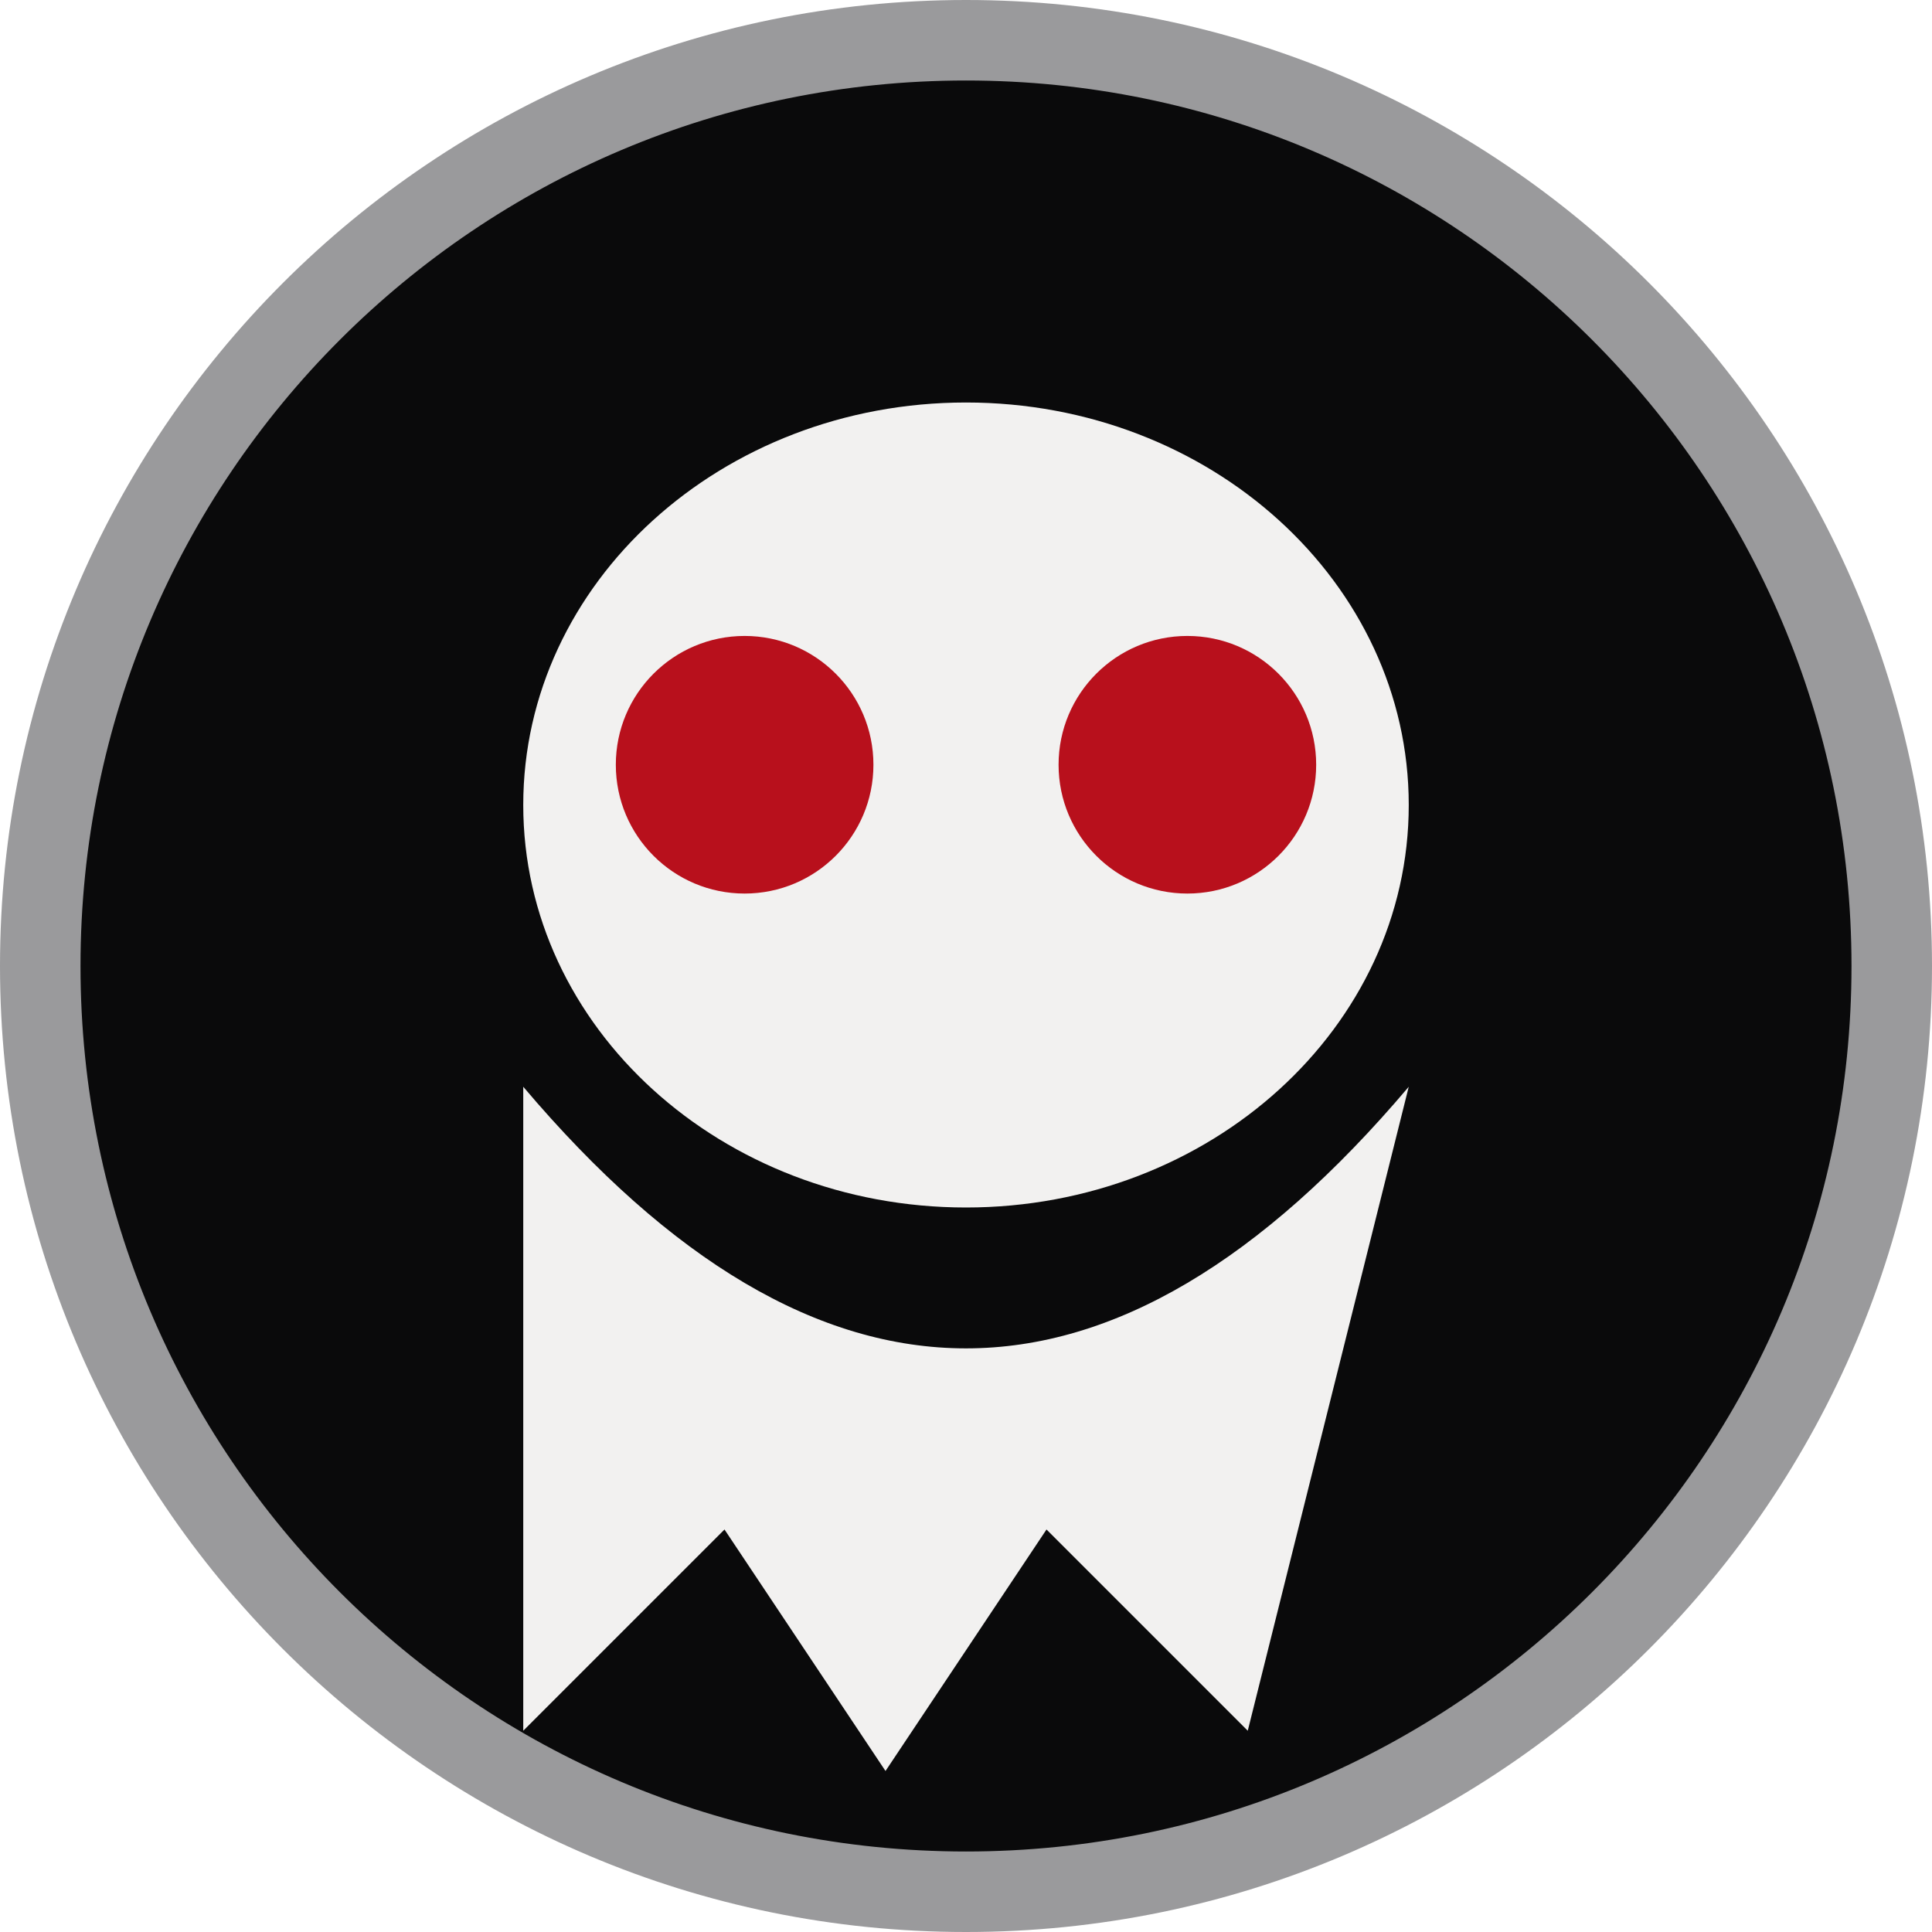
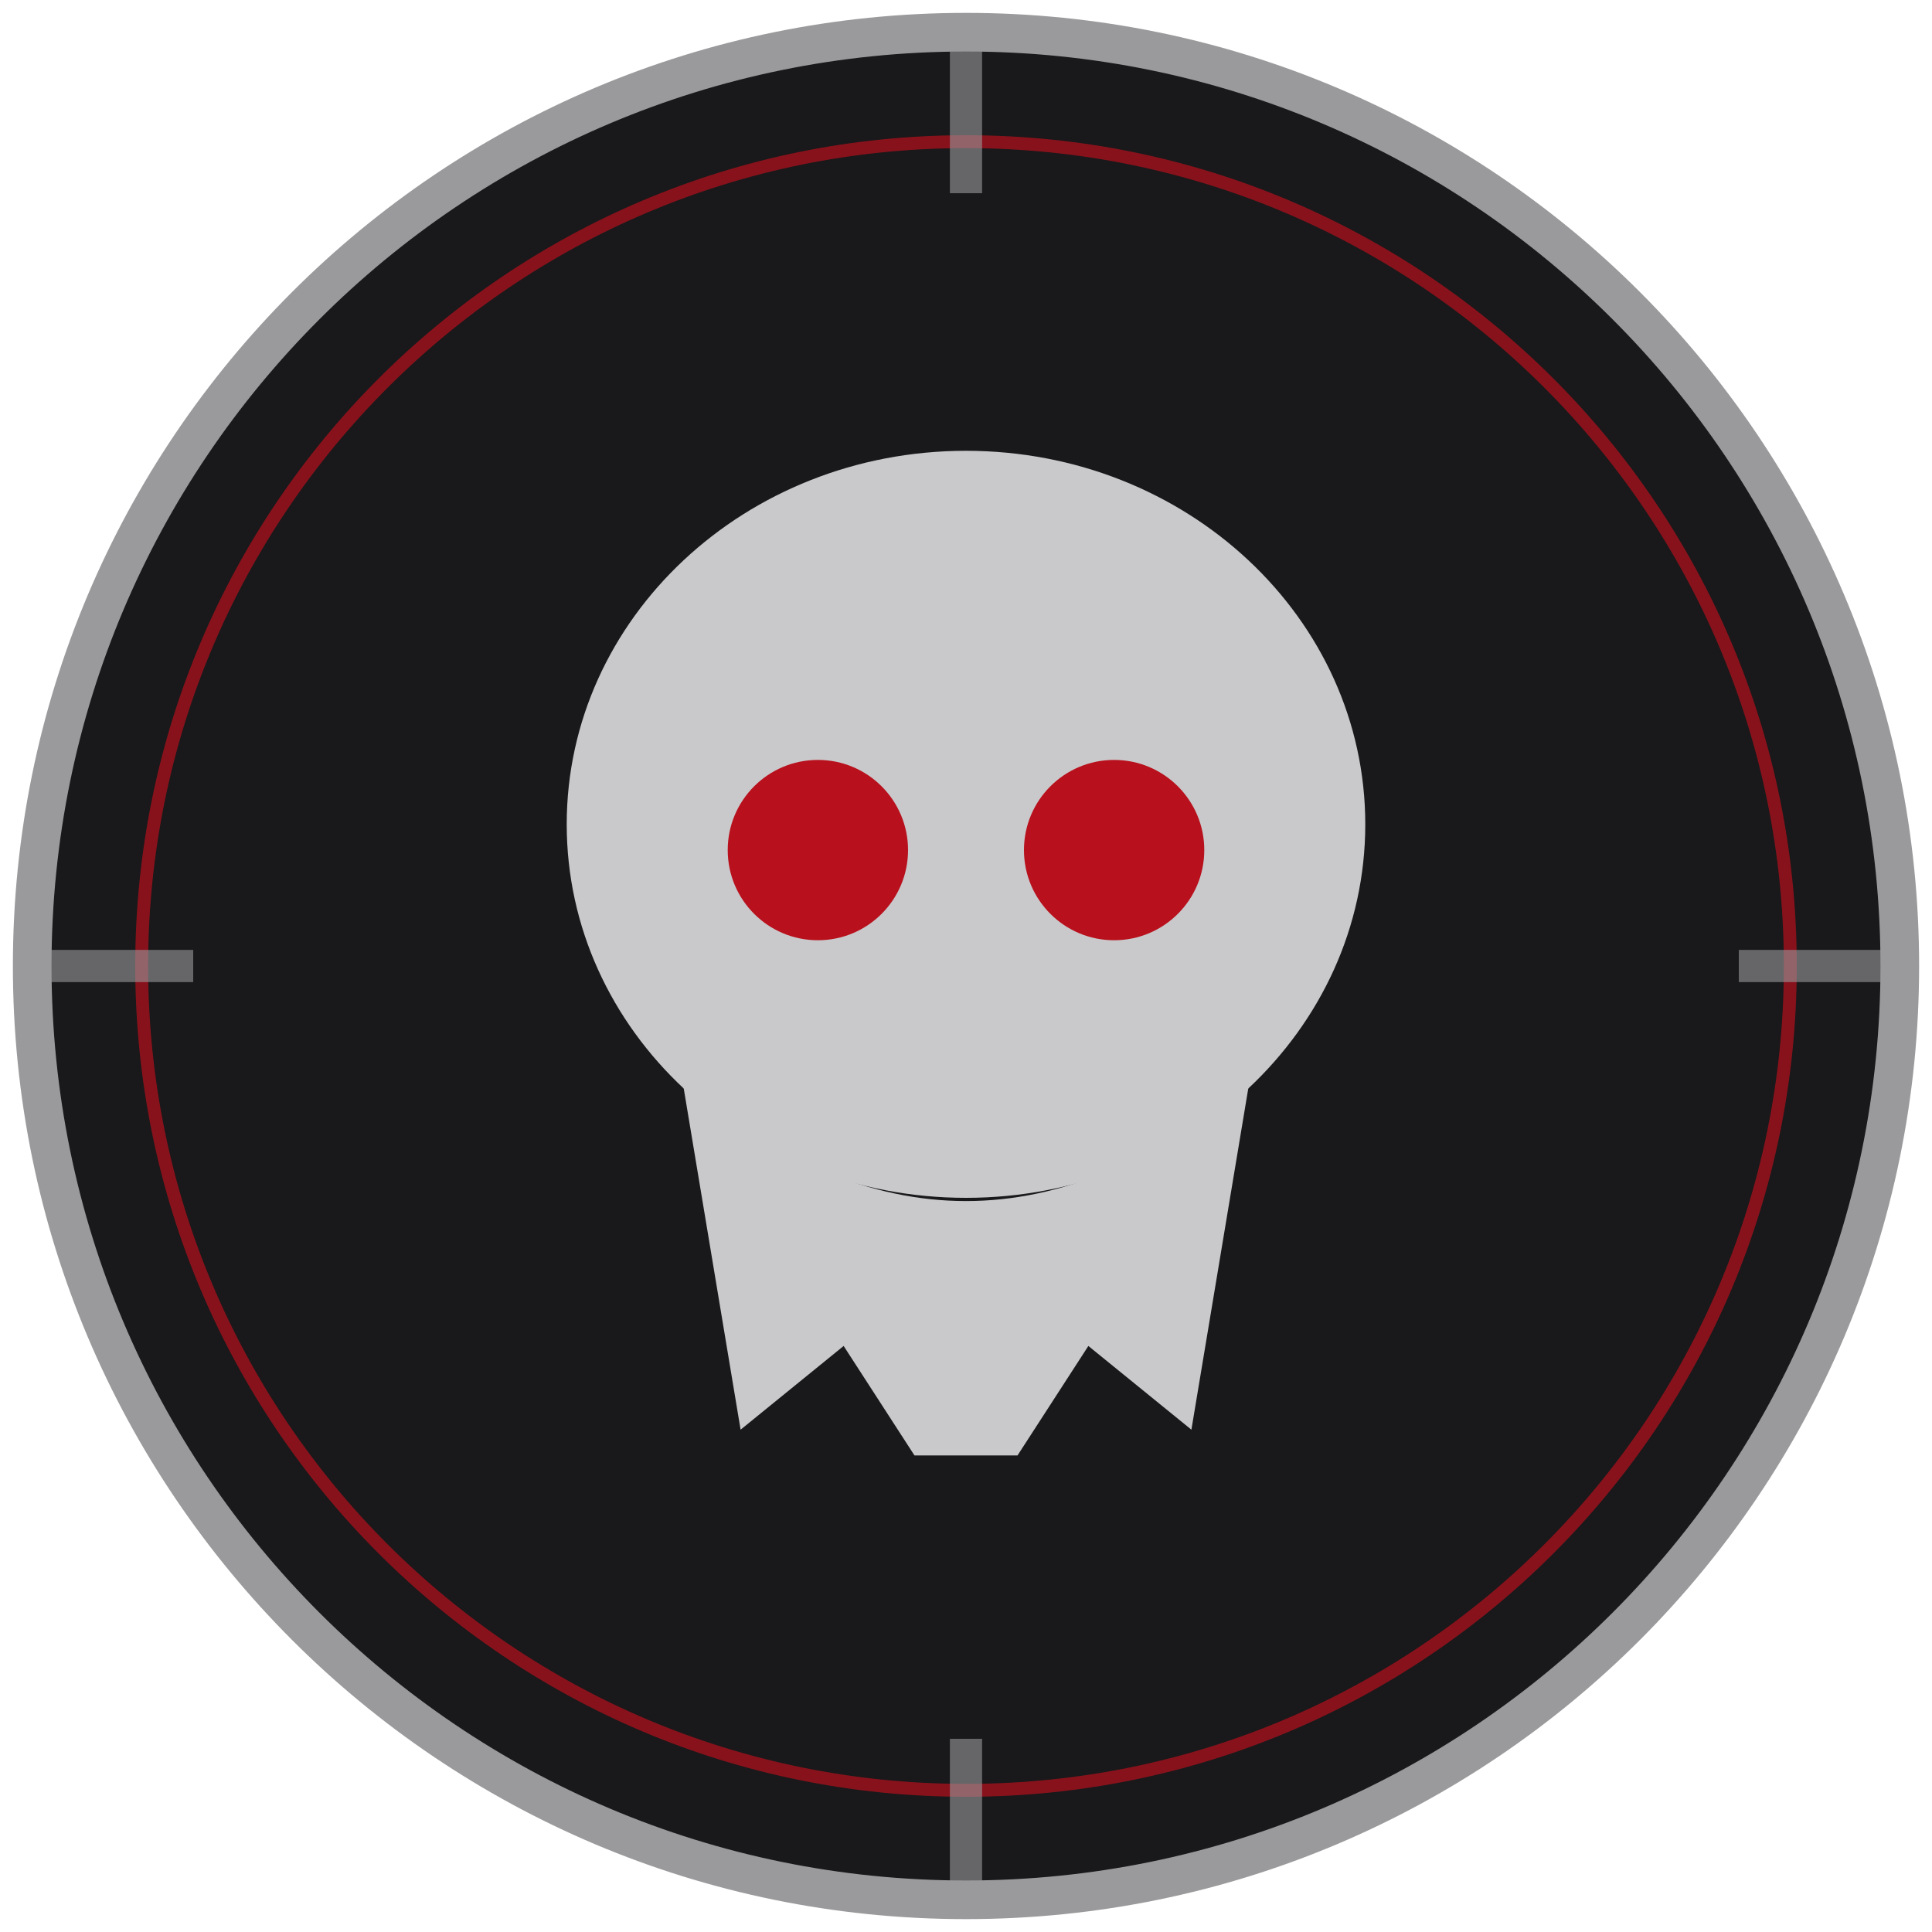
- <svg xmlns="http://www.w3.org/2000/svg" width="48" height="48" viewBox="0 0 48 48">
-   <circle cx="24" cy="24" r="23" fill="#0a0a0b" stroke="#9a9a9c" stroke-width="2" />
-   <ellipse cx="24" cy="20" rx="11" ry="10" fill="#f2f1f0" />
-   <path d="M13 27 Q24 40 35 27 L31 43 L26 38 L22 44 L18 38 L13 43 Z" fill="#f2f1f0" />
-   <circle cx="18.5" cy="19" r="3.2" fill="#b8101c" />
-   <circle cx="29.5" cy="19" r="3.2" fill="#b8101c" />
+ <svg xmlns="http://www.w3.org/2000/svg" viewBox="0 0 300 300" width="300" height="300">
+   <circle cx="150" cy="150" r="145" fill="#19181a" stroke="#9a9a9c" stroke-width="6" />
+   <circle cx="150" cy="150" r="128" fill="none" stroke="#b8101c" stroke-width="2" opacity="0.7" />
+   <g stroke="#9a9a9c" stroke-width="5" opacity="0.6">
+     <line x1="150" y1="5" x2="150" y2="30" />
+     <line x1="150" y1="270" x2="150" y2="295" />
+     <line x1="5" y1="150" x2="30" y2="150" />
+     <line x1="270" y1="150" x2="295" y2="150" />
+   </g>
+   <g transform="translate(150 150)" fill="#c9c9cb">
+     <ellipse cx="0" cy="-22" rx="62" ry="58" />
+     <path d="M-44 18 Q0 55 44 18 L35 72 L19 59 L8 76 L-8 76 L-19 59 L-35 72 Z" />
+     <circle cx="-23" cy="-18" r="14" fill="#b8101c" />
+     <circle cx="23" cy="-18" r="14" fill="#b8101c" />
+   </g>
</svg>
